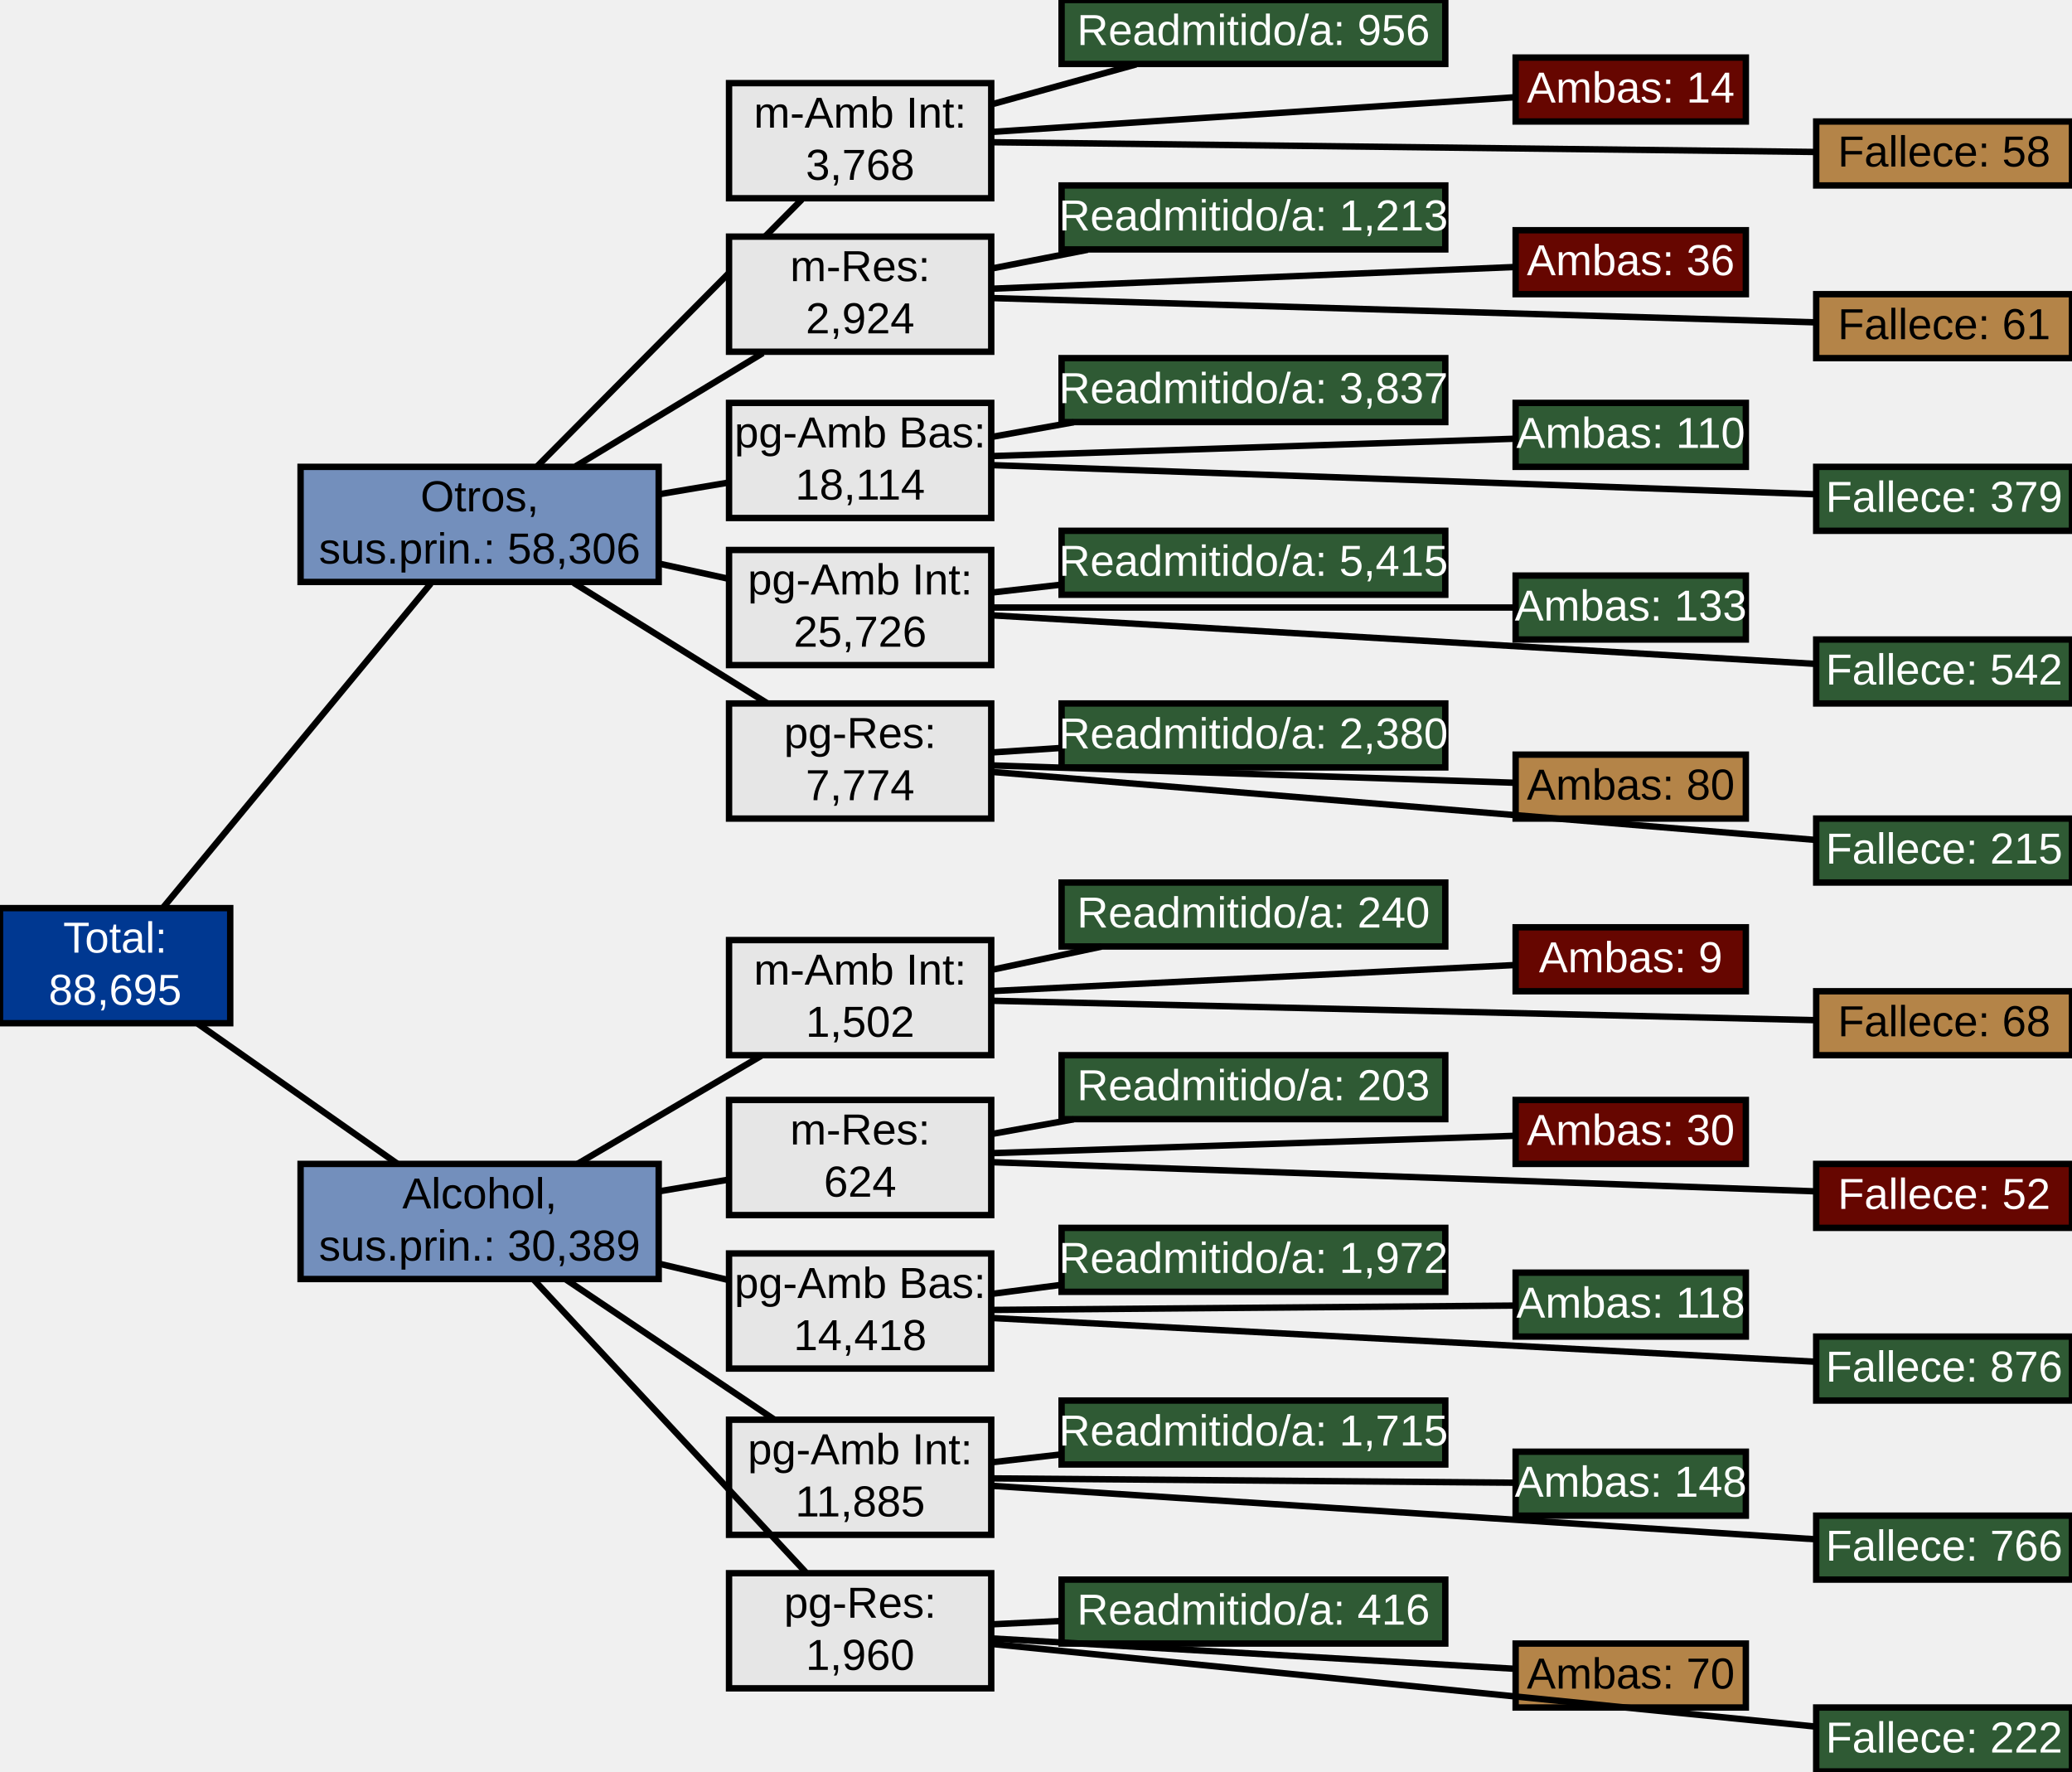
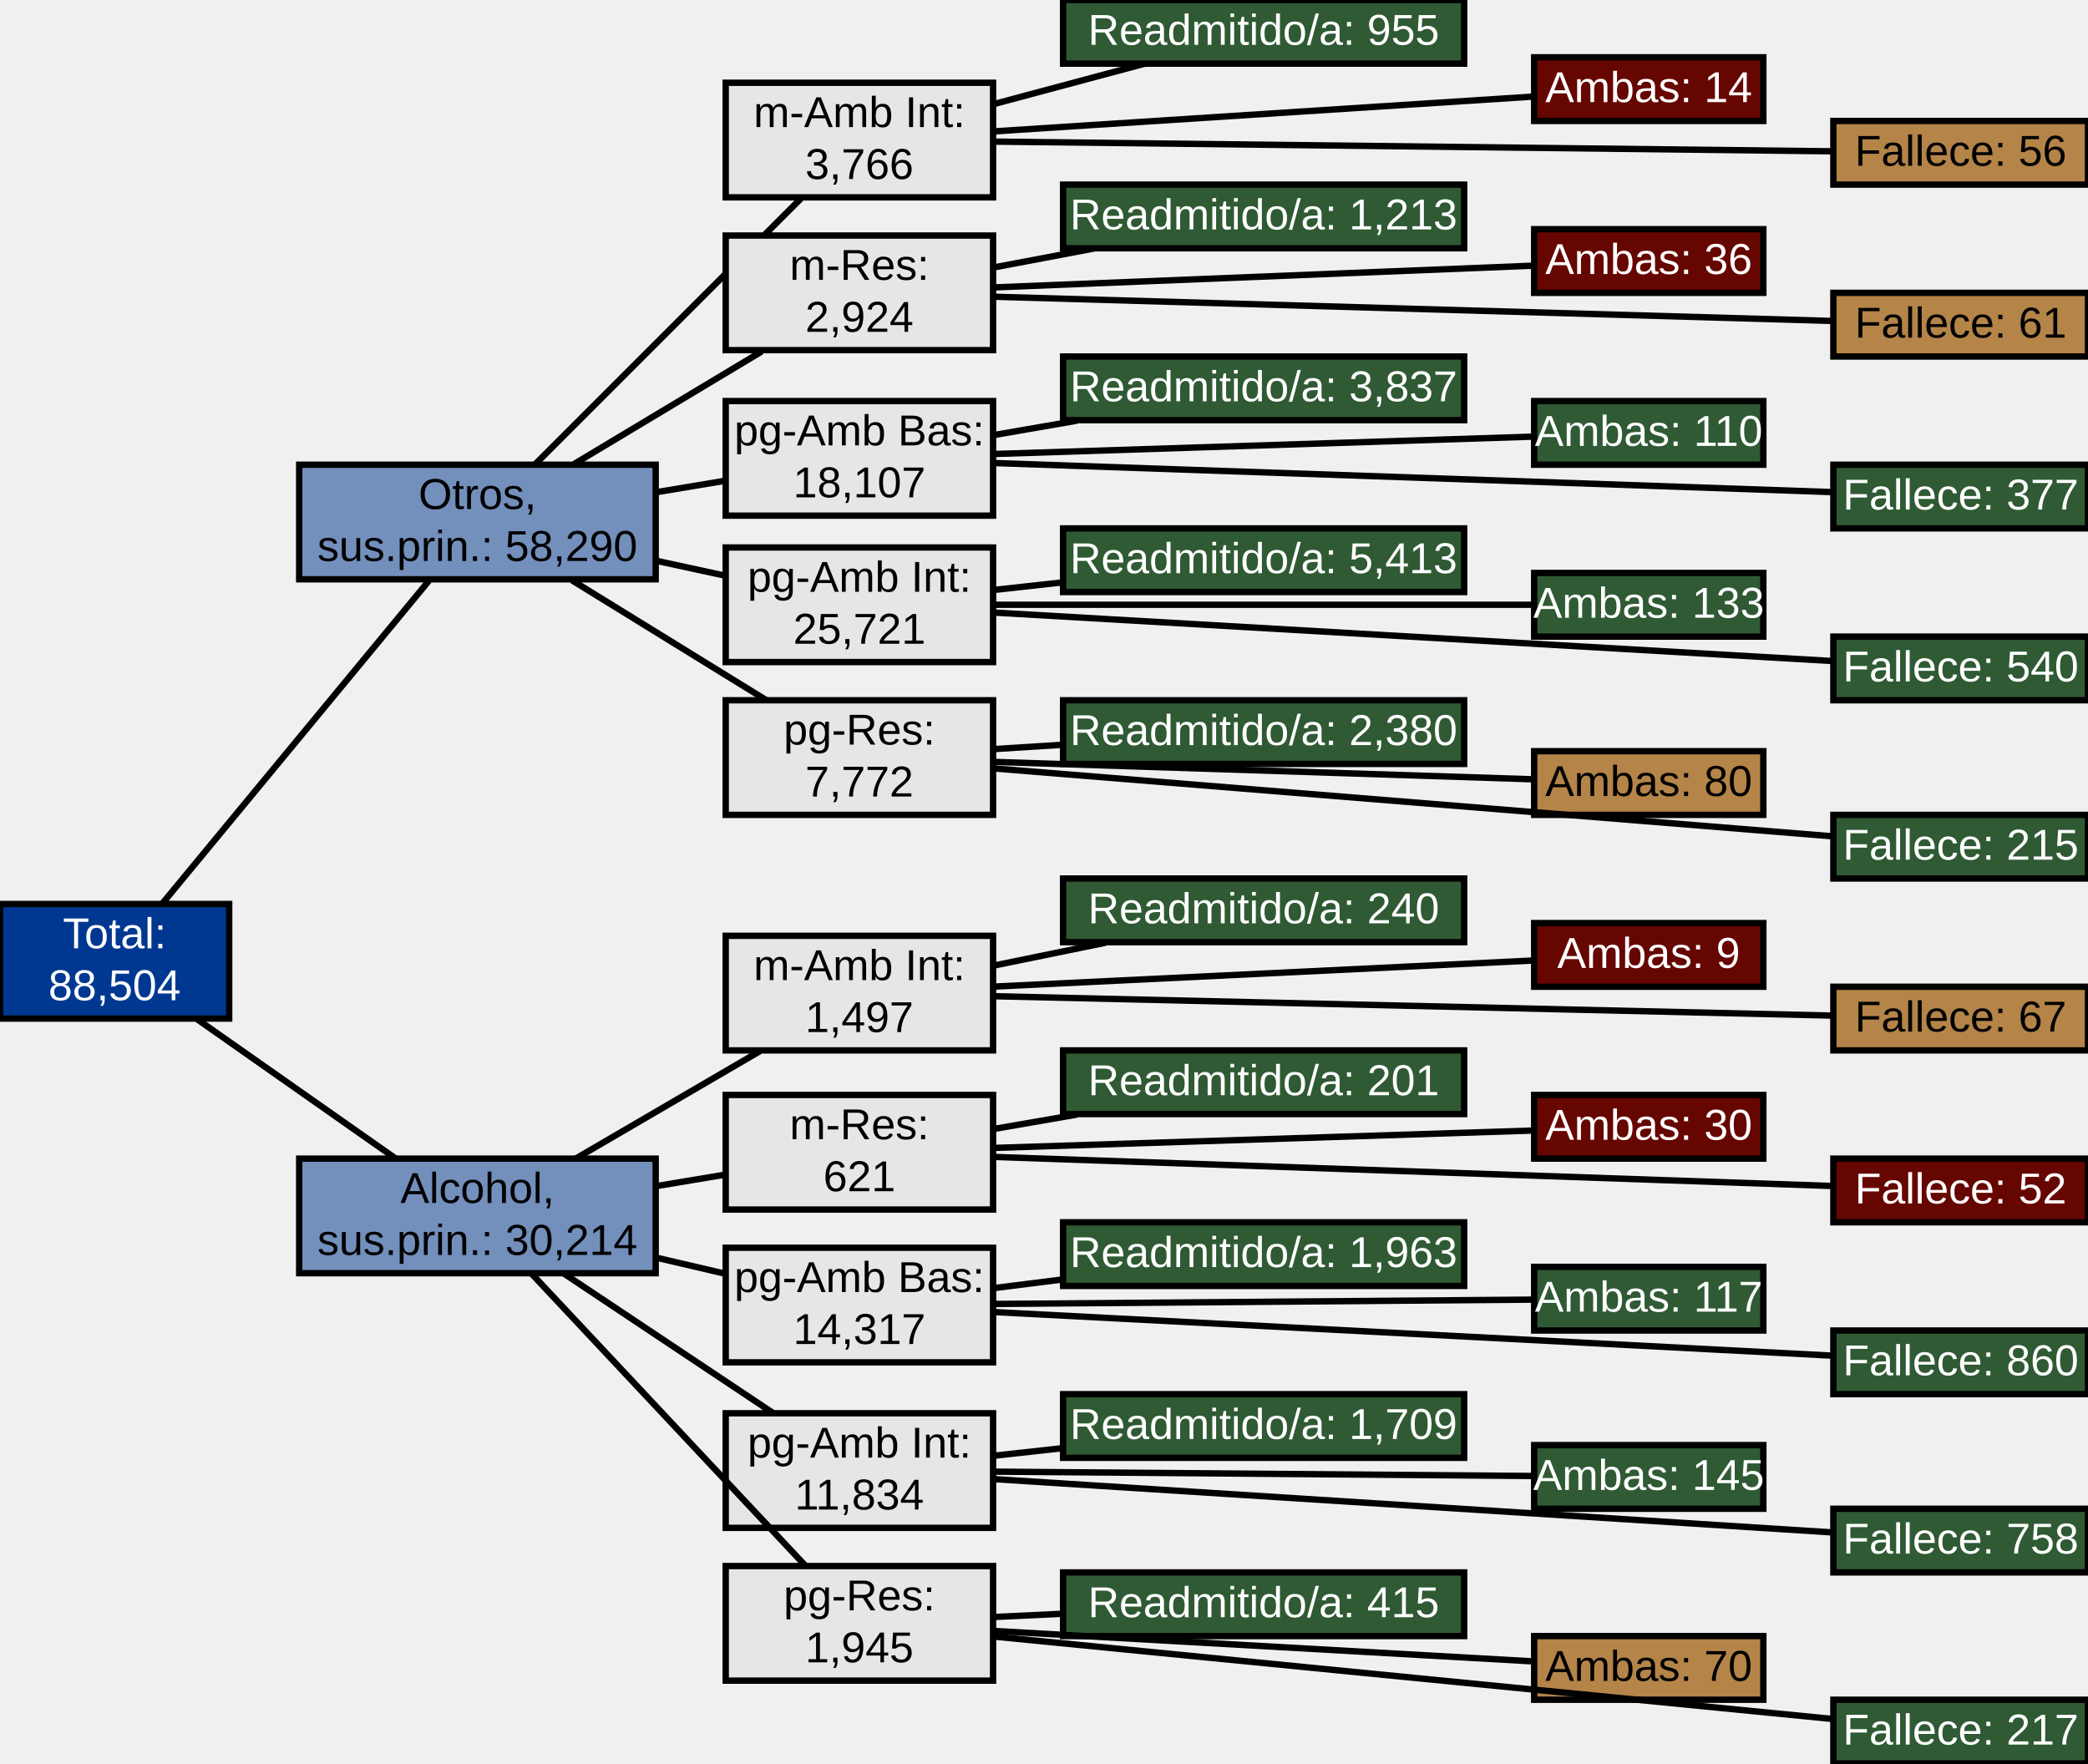
- <svg xmlns="http://www.w3.org/2000/svg" width="324pt" height="277pt" viewBox="0.00 0.00 324.00 277.00">
+ <svg xmlns="http://www.w3.org/2000/svg" width="328pt" height="277pt" viewBox="0.00 0.00 328.00 277.00">
  <g id="graph0" class="graph" transform="scale(1 1) rotate(0) translate(0 277)">
    <g id="node1" class="node">
      <polygon fill="#003891" stroke="#000000" points="36,-135 0,-135 0,-117 36,-117 36,-135" />
      <text text-anchor="middle" x="18" y="-128.04" font-family="Arial" font-size="6.80" fill="#ffffff">Total:</text>
-       <text text-anchor="middle" x="18" y="-119.88" font-family="Arial" font-size="6.80" fill="#ffffff">88,695</text>
+       <text text-anchor="middle" x="18" y="-119.88" font-family="Arial" font-size="6.80" fill="#ffffff">88,504</text>
    </g>
    <g id="node2" class="node">
      <polygon fill="#738fbc" stroke="#000000" points="103,-204 47,-204 47,-186 103,-186 103,-204" />
      <text text-anchor="middle" x="75" y="-197.04" font-family="Arial" font-size="6.80" fill="#000000">Otros,</text>
-       <text text-anchor="middle" x="75" y="-188.88" font-family="Arial" font-size="6.80" fill="#000000">sus.prin.: 58,306</text>
+       <text text-anchor="middle" x="75" y="-188.88" font-family="Arial" font-size="6.80" fill="#000000">sus.prin.: 58,290</text>
    </g>
    <g id="edge1" class="edge">
      <path fill="none" stroke="#000000" d="M25.452,-135.02C36.315,-148.171 56.398,-172.482 67.365,-185.757" />
    </g>
    <g id="node3" class="node">
      <polygon fill="#738fbc" stroke="#000000" points="103,-95 47,-95 47,-77 103,-77 103,-95" />
      <text text-anchor="middle" x="75" y="-88.04" font-family="Arial" font-size="6.80" fill="#000000">Alcohol,</text>
-       <text text-anchor="middle" x="75" y="-79.88" font-family="Arial" font-size="6.80" fill="#000000">sus.prin.: 30,389</text>
+       <text text-anchor="middle" x="75" y="-79.88" font-family="Arial" font-size="6.80" fill="#000000">sus.prin.: 30,214</text>
    </g>
    <g id="edge2" class="edge">
      <path fill="none" stroke="#000000" d="M30.934,-116.923C40.263,-110.377 52.8,-101.579 62.117,-95.041" />
    </g>
    <g id="node4" class="node">
-       <polygon fill="#e6e6e6" stroke="#000000" points="155,-264 114,-264 114,-246 155,-246 155,-264" />
-       <text text-anchor="middle" x="134.5" y="-257.04" font-family="Arial" font-size="6.80" fill="#000000">m-Amb Int:</text>
-       <text text-anchor="middle" x="134.5" y="-248.88" font-family="Arial" font-size="6.80" fill="#000000">3,768</text>
+       <polygon fill="#e6e6e6" stroke="#000000" points="156,-264 114,-264 114,-246 156,-246 156,-264" />
+       <text text-anchor="middle" x="135" y="-257.04" font-family="Arial" font-size="6.80" fill="#000000">m-Amb Int:</text>
+       <text text-anchor="middle" x="135" y="-248.88" font-family="Arial" font-size="6.80" fill="#000000">3,766</text>
    </g>
    <g id="edge3" class="edge">
-       <path fill="none" stroke="#000000" d="M84.037,-204.113C95.22,-215.39 114.156,-234.485 125.378,-245.802" />
+       <path fill="none" stroke="#000000" d="M84.113,-204.113C95.39,-215.39 114.485,-234.485 125.802,-245.802" />
    </g>
    <g id="node5" class="node">
-       <polygon fill="#e6e6e6" stroke="#000000" points="155,-240 114,-240 114,-222 155,-222 155,-240" />
-       <text text-anchor="middle" x="134.5" y="-233.04" font-family="Arial" font-size="6.80" fill="#000000">m-Res:</text>
-       <text text-anchor="middle" x="134.5" y="-224.88" font-family="Arial" font-size="6.80" fill="#000000">2,924</text>
+       <polygon fill="#e6e6e6" stroke="#000000" points="156,-240 114,-240 114,-222 156,-222 156,-240" />
+       <text text-anchor="middle" x="135" y="-233.04" font-family="Arial" font-size="6.80" fill="#000000">m-Res:</text>
+       <text text-anchor="middle" x="135" y="-224.88" font-family="Arial" font-size="6.80" fill="#000000">2,924</text>
    </g>
    <g id="edge4" class="edge">
-       <path fill="none" stroke="#000000" d="M90.014,-204.084C98.965,-209.5 110.297,-216.356 119.284,-221.793" />
+       <path fill="none" stroke="#000000" d="M90.141,-204.084C99.167,-209.5 110.594,-216.356 119.656,-221.793" />
    </g>
    <g id="node6" class="node">
-       <polygon fill="#e6e6e6" stroke="#000000" points="155,-214 114,-214 114,-196 155,-196 155,-214" />
-       <text text-anchor="middle" x="134.5" y="-207.04" font-family="Arial" font-size="6.80" fill="#000000">pg-Amb Bas:</text>
-       <text text-anchor="middle" x="134.5" y="-198.88" font-family="Arial" font-size="6.80" fill="#000000">18,114</text>
+       <polygon fill="#e6e6e6" stroke="#000000" points="156,-214 114,-214 114,-196 156,-196 156,-214" />
+       <text text-anchor="middle" x="135" y="-207.04" font-family="Arial" font-size="6.80" fill="#000000">pg-Amb Bas:</text>
+       <text text-anchor="middle" x="135" y="-198.88" font-family="Arial" font-size="6.80" fill="#000000">18,107</text>
    </g>
    <g id="edge5" class="edge">
-       <path fill="none" stroke="#000000" d="M103.008,-199.707C106.625,-200.315 110.276,-200.929 113.747,-201.512" />
+       <path fill="none" stroke="#000000" d="M103.243,-199.707C106.769,-200.295 110.327,-200.888 113.722,-201.454" />
    </g>
    <g id="node7" class="node">
-       <polygon fill="#e6e6e6" stroke="#000000" points="155,-191 114,-191 114,-173 155,-173 155,-191" />
-       <text text-anchor="middle" x="134.5" y="-184.04" font-family="Arial" font-size="6.80" fill="#000000">pg-Amb Int:</text>
-       <text text-anchor="middle" x="134.5" y="-175.88" font-family="Arial" font-size="6.80" fill="#000000">25,726</text>
+       <polygon fill="#e6e6e6" stroke="#000000" points="156,-191 114,-191 114,-173 156,-173 156,-191" />
+       <text text-anchor="middle" x="135" y="-184.04" font-family="Arial" font-size="6.80" fill="#000000">pg-Amb Int:</text>
+       <text text-anchor="middle" x="135" y="-175.88" font-family="Arial" font-size="6.80" fill="#000000">25,721</text>
    </g>
    <g id="edge6" class="edge">
-       <path fill="none" stroke="#000000" d="M103.008,-188.881C106.625,-188.09 110.276,-187.293 113.747,-186.534" />
+       <path fill="none" stroke="#000000" d="M103.243,-188.881C106.769,-188.117 110.327,-187.346 113.722,-186.61" />
    </g>
    <g id="node8" class="node">
-       <polygon fill="#e6e6e6" stroke="#000000" points="155,-167 114,-167 114,-149 155,-149 155,-167" />
-       <text text-anchor="middle" x="134.5" y="-160.04" font-family="Arial" font-size="6.80" fill="#000000">pg-Res:</text>
-       <text text-anchor="middle" x="134.5" y="-151.88" font-family="Arial" font-size="6.80" fill="#000000">7,774</text>
+       <polygon fill="#e6e6e6" stroke="#000000" points="156,-167 114,-167 114,-149 156,-149 156,-167" />
+       <text text-anchor="middle" x="135" y="-160.04" font-family="Arial" font-size="6.80" fill="#000000">pg-Res:</text>
+       <text text-anchor="middle" x="135" y="-151.88" font-family="Arial" font-size="6.80" fill="#000000">7,772</text>
    </g>
    <g id="edge7" class="edge">
-       <path fill="none" stroke="#000000" d="M89.708,-185.854C98.931,-180.119 110.771,-172.756 119.961,-167.041" />
+       <path fill="none" stroke="#000000" d="M89.832,-185.854C99.132,-180.119 111.071,-172.756 120.339,-167.041" />
    </g>
    <g id="node9" class="node">
-       <polygon fill="#e6e6e6" stroke="#000000" points="155,-130 114,-130 114,-112 155,-112 155,-130" />
-       <text text-anchor="middle" x="134.5" y="-123.04" font-family="Arial" font-size="6.80" fill="#000000">m-Amb Int:</text>
-       <text text-anchor="middle" x="134.5" y="-114.88" font-family="Arial" font-size="6.80" fill="#000000">1,502</text>
+       <polygon fill="#e6e6e6" stroke="#000000" points="156,-130 114,-130 114,-112 156,-112 156,-130" />
+       <text text-anchor="middle" x="135" y="-123.04" font-family="Arial" font-size="6.80" fill="#000000">m-Amb Int:</text>
+       <text text-anchor="middle" x="135" y="-114.88" font-family="Arial" font-size="6.80" fill="#000000">1,497</text>
    </g>
    <g id="edge8" class="edge">
-       <path fill="none" stroke="#000000" d="M90.323,-95.013C99.137,-100.198 110.182,-106.695 119.022,-111.895" />
+       <path fill="none" stroke="#000000" d="M90.451,-95.013C99.34,-100.198 110.477,-106.695 119.392,-111.895" />
    </g>
    <g id="node10" class="node">
-       <polygon fill="#e6e6e6" stroke="#000000" points="155,-105 114,-105 114,-87 155,-87 155,-105" />
-       <text text-anchor="middle" x="134.5" y="-98.04" font-family="Arial" font-size="6.80" fill="#000000">m-Res:</text>
-       <text text-anchor="middle" x="134.5" y="-89.88" font-family="Arial" font-size="6.80" fill="#000000">624</text>
+       <polygon fill="#e6e6e6" stroke="#000000" points="156,-105 114,-105 114,-87 156,-87 156,-105" />
+       <text text-anchor="middle" x="135" y="-98.04" font-family="Arial" font-size="6.80" fill="#000000">m-Res:</text>
+       <text text-anchor="middle" x="135" y="-89.88" font-family="Arial" font-size="6.80" fill="#000000">621</text>
    </g>
    <g id="edge9" class="edge">
-       <path fill="none" stroke="#000000" d="M103.008,-90.707C106.625,-91.315 110.276,-91.929 113.747,-92.512" />
+       <path fill="none" stroke="#000000" d="M103.243,-90.707C106.769,-91.295 110.327,-91.888 113.722,-92.454" />
    </g>
    <g id="node11" class="node">
-       <polygon fill="#e6e6e6" stroke="#000000" points="155,-81 114,-81 114,-63 155,-63 155,-81" />
-       <text text-anchor="middle" x="134.5" y="-74.04" font-family="Arial" font-size="6.80" fill="#000000">pg-Amb Bas:</text>
-       <text text-anchor="middle" x="134.5" y="-65.88" font-family="Arial" font-size="6.80" fill="#000000">14,418</text>
+       <polygon fill="#e6e6e6" stroke="#000000" points="156,-81 114,-81 114,-63 156,-63 156,-81" />
+       <text text-anchor="middle" x="135" y="-74.04" font-family="Arial" font-size="6.80" fill="#000000">pg-Amb Bas:</text>
+       <text text-anchor="middle" x="135" y="-65.88" font-family="Arial" font-size="6.80" fill="#000000">14,317</text>
    </g>
    <g id="edge10" class="edge">
-       <path fill="none" stroke="#000000" d="M103.008,-79.41C106.625,-78.559 110.276,-77.7 113.747,-76.883" />
+       <path fill="none" stroke="#000000" d="M103.243,-79.41C106.769,-78.587 110.327,-77.757 113.722,-76.965" />
    </g>
    <g id="node12" class="node">
-       <polygon fill="#e6e6e6" stroke="#000000" points="155,-55 114,-55 114,-37 155,-37 155,-55" />
-       <text text-anchor="middle" x="134.5" y="-48.04" font-family="Arial" font-size="6.80" fill="#000000">pg-Amb Int:</text>
-       <text text-anchor="middle" x="134.5" y="-39.88" font-family="Arial" font-size="6.80" fill="#000000">11,885</text>
+       <polygon fill="#e6e6e6" stroke="#000000" points="156,-55 114,-55 114,-37 156,-37 156,-55" />
+       <text text-anchor="middle" x="135" y="-48.04" font-family="Arial" font-size="6.80" fill="#000000">pg-Amb Int:</text>
+       <text text-anchor="middle" x="135" y="-39.88" font-family="Arial" font-size="6.80" fill="#000000">11,834</text>
    </g>
    <g id="edge11" class="edge">
-       <path fill="none" stroke="#000000" d="M88.501,-76.923C98.239,-70.377 111.327,-61.579 121.052,-55.041" />
+       <path fill="none" stroke="#000000" d="M88.615,-76.923C98.434,-70.377 111.632,-61.579 121.439,-55.041" />
    </g>
    <g id="node13" class="node">
-       <polygon fill="#e6e6e6" stroke="#000000" points="155,-31 114,-31 114,-13 155,-13 155,-31" />
-       <text text-anchor="middle" x="134.5" y="-24.04" font-family="Arial" font-size="6.80" fill="#000000">pg-Res:</text>
-       <text text-anchor="middle" x="134.5" y="-15.88" font-family="Arial" font-size="6.80" fill="#000000">1,960</text>
+       <polygon fill="#e6e6e6" stroke="#000000" points="156,-31 114,-31 114,-13 156,-13 156,-31" />
+       <text text-anchor="middle" x="135" y="-24.04" font-family="Arial" font-size="6.80" fill="#000000">pg-Res:</text>
+       <text text-anchor="middle" x="135" y="-15.88" font-family="Arial" font-size="6.80" fill="#000000">1,945</text>
    </g>
    <g id="edge12" class="edge">
-       <path fill="none" stroke="#000000" d="M83.525,-76.83C94.836,-64.664 114.688,-43.31 125.991,-31.153" />
+       <path fill="none" stroke="#000000" d="M83.597,-76.83C95.002,-64.664 115.022,-43.31 126.419,-31.153" />
    </g>
    <g id="node14" class="node">
-       <polygon fill="#2f5a34" stroke="#000000" points="226,-277 166,-277 166,-267 226,-267 226,-277" />
-       <text text-anchor="middle" x="196" y="-269.96" font-family="Arial" font-size="6.80" fill="#ffffff">Readmitido/a: 956</text>
+       <polygon fill="#2f5a34" stroke="#000000" points="230,-277 167,-277 167,-267 230,-267 230,-277" />
+       <text text-anchor="middle" x="198.5" y="-269.96" font-family="Arial" font-size="6.80" fill="#ffffff">Readmitido/a: 955</text>
    </g>
    <g id="edge13" class="edge">
-       <path fill="none" stroke="#000000" d="M155.321,-260.755C162.569,-262.759 170.642,-264.99 177.673,-266.934" />
+       <path fill="none" stroke="#000000" d="M156.145,-260.661C163.793,-262.708 172.37,-265.005 179.794,-266.992" />
    </g>
    <g id="node24" class="node">
-       <polygon fill="#660600" stroke="#000000" points="273,-268 237,-268 237,-258 273,-258 273,-268" />
-       <text text-anchor="middle" x="255" y="-260.96" font-family="Arial" font-size="6.80" fill="#ffffff">Ambas: 14</text>
+       <polygon fill="#660600" stroke="#000000" points="277,-268 241,-268 241,-258 277,-258 277,-268" />
+       <text text-anchor="middle" x="259" y="-260.96" font-family="Arial" font-size="6.80" fill="#ffffff">Ambas: 14</text>
    </g>
    <g id="edge14" class="edge">
-       <path fill="none" stroke="#000000" d="M155.215,-256.375C178.228,-257.903 215.019,-260.346 236.914,-261.799" />
+       <path fill="none" stroke="#000000" d="M156.035,-256.357C179.804,-257.891 218.114,-260.362 240.695,-261.819" />
    </g>
    <g id="node34" class="node">
-       <polygon fill="#b48448" stroke="#000000" points="324,-258 284,-258 284,-248 324,-248 324,-258" />
-       <text text-anchor="middle" x="304" y="-250.96" font-family="Arial" font-size="6.80" fill="#000000">Fallece: 58</text>
+       <polygon fill="#b48448" stroke="#000000" points="328,-258 288,-258 288,-248 328,-248 328,-258" />
+       <text text-anchor="middle" x="308" y="-250.96" font-family="Arial" font-size="6.80" fill="#000000">Fallece: 56</text>
    </g>
    <g id="edge15" class="edge">
-       <path fill="none" stroke="#000000" d="M155.284,-254.755C188.081,-254.368 251.433,-253.62 283.838,-253.238" />
+       <path fill="none" stroke="#000000" d="M156.213,-254.755C189.868,-254.366 255.045,-253.612 287.954,-253.232" />
    </g>
    <g id="node16" class="node">
-       <polygon fill="#2f5a34" stroke="#000000" points="226,-248 166,-248 166,-238 226,-238 226,-248" />
-       <text text-anchor="middle" x="196" y="-240.96" font-family="Arial" font-size="6.80" fill="#ffffff">Readmitido/a: 1,213</text>
+       <polygon fill="#2f5a34" stroke="#000000" points="230,-248 167,-248 167,-238 230,-238 230,-248" />
+       <text text-anchor="middle" x="198.5" y="-240.96" font-family="Arial" font-size="6.80" fill="#ffffff">Readmitido/a: 1,213</text>
    </g>
    <g id="edge19" class="edge">
-       <path fill="none" stroke="#000000" d="M155.321,-235.063C160.06,-235.987 165.152,-236.981 170.074,-237.941" />
+       <path fill="none" stroke="#000000" d="M156.145,-234.996C161.196,-235.95 166.651,-236.981 171.912,-237.976" />
    </g>
    <g id="node26" class="node">
-       <polygon fill="#660600" stroke="#000000" points="273,-241 237,-241 237,-231 273,-231 273,-241" />
-       <text text-anchor="middle" x="255" y="-233.96" font-family="Arial" font-size="6.80" fill="#ffffff">Ambas: 36</text>
+       <polygon fill="#660600" stroke="#000000" points="277,-241 241,-241 241,-231 277,-231 277,-241" />
+       <text text-anchor="middle" x="259" y="-233.96" font-family="Arial" font-size="6.80" fill="#ffffff">Ambas: 36</text>
    </g>
    <g id="edge20" class="edge">
-       <path fill="none" stroke="#000000" d="M155.215,-231.859C178.228,-232.814 215.019,-234.341 236.914,-235.25" />
+       <path fill="none" stroke="#000000" d="M156.035,-231.848C179.804,-232.807 218.114,-234.351 240.695,-235.262" />
    </g>
    <g id="node36" class="node">
-       <polygon fill="#b48448" stroke="#000000" points="324,-231 284,-231 284,-221 324,-221 324,-231" />
-       <text text-anchor="middle" x="304" y="-223.96" font-family="Arial" font-size="6.80" fill="#000000">Fallece: 61</text>
+       <polygon fill="#b48448" stroke="#000000" points="328,-231 288,-231 288,-221 328,-221 328,-231" />
+       <text text-anchor="middle" x="308" y="-223.96" font-family="Arial" font-size="6.80" fill="#000000">Fallece: 61</text>
    </g>
    <g id="edge21" class="edge">
-       <path fill="none" stroke="#000000" d="M155.284,-230.387C188.081,-229.419 251.433,-227.551 283.838,-226.595" />
+       <path fill="none" stroke="#000000" d="M156.213,-230.387C189.868,-229.414 255.045,-227.53 287.954,-226.579" />
    </g>
    <g id="node18" class="node">
-       <polygon fill="#2f5a34" stroke="#000000" points="226,-221 166,-221 166,-211 226,-211 226,-221" />
-       <text text-anchor="middle" x="196" y="-213.96" font-family="Arial" font-size="6.80" fill="#ffffff">Readmitido/a: 3,837</text>
+       <polygon fill="#2f5a34" stroke="#000000" points="230,-221 167,-221 167,-211 230,-211 230,-221" />
+       <text text-anchor="middle" x="198.5" y="-213.96" font-family="Arial" font-size="6.80" fill="#ffffff">Readmitido/a: 3,837</text>
    </g>
    <g id="edge25" class="edge">
-       <path fill="none" stroke="#000000" d="M155.321,-208.724C159.363,-209.447 163.662,-210.216 167.893,-210.973" />
+       <path fill="none" stroke="#000000" d="M156.145,-208.663C160.33,-209.388 164.792,-210.161 169.192,-210.923" />
    </g>
    <g id="node28" class="node">
-       <polygon fill="#2f5a34" stroke="#000000" points="273,-214 237,-214 237,-204 273,-204 273,-214" />
-       <text text-anchor="middle" x="255" y="-206.96" font-family="Arial" font-size="6.80" fill="#ffffff">Ambas: 110</text>
+       <polygon fill="#2f5a34" stroke="#000000" points="277,-214 241,-214 241,-204 277,-204 277,-214" />
+       <text text-anchor="middle" x="259" y="-206.96" font-family="Arial" font-size="6.80" fill="#ffffff">Ambas: 110</text>
    </g>
    <g id="edge26" class="edge">
-       <path fill="none" stroke="#000000" d="M155.215,-205.688C178.228,-206.452 215.019,-207.673 236.914,-208.4" />
+       <path fill="none" stroke="#000000" d="M156.035,-205.679C179.804,-206.445 218.114,-207.681 240.695,-208.41" />
    </g>
    <g id="node38" class="node">
-       <polygon fill="#2f5a34" stroke="#000000" points="324,-204 284,-204 284,-194 324,-194 324,-204" />
-       <text text-anchor="middle" x="304" y="-196.96" font-family="Arial" font-size="6.80" fill="#ffffff">Fallece: 379</text>
+       <polygon fill="#2f5a34" stroke="#000000" points="328,-204 288,-204 288,-194 328,-194 328,-204" />
+       <text text-anchor="middle" x="308" y="-196.96" font-family="Arial" font-size="6.80" fill="#ffffff">Fallece: 377</text>
    </g>
    <g id="edge27" class="edge">
-       <path fill="none" stroke="#000000" d="M155.284,-204.264C188.081,-203.103 251.433,-200.861 283.838,-199.714" />
+       <path fill="none" stroke="#000000" d="M156.213,-204.264C189.868,-203.097 255.045,-200.837 287.954,-199.695" />
    </g>
    <g id="node20" class="node">
-       <polygon fill="#2f5a34" stroke="#000000" points="226,-194 166,-194 166,-184 226,-184 226,-194" />
-       <text text-anchor="middle" x="196" y="-186.96" font-family="Arial" font-size="6.80" fill="#ffffff">Readmitido/a: 5,415</text>
+       <polygon fill="#2f5a34" stroke="#000000" points="230,-194 167,-194 167,-184 230,-184 230,-194" />
+       <text text-anchor="middle" x="198.5" y="-186.96" font-family="Arial" font-size="6.80" fill="#ffffff">Readmitido/a: 5,413</text>
    </g>
    <g id="edge31" class="edge">
-       <path fill="none" stroke="#000000" d="M155.321,-184.37C158.666,-184.751 162.187,-185.151 165.7,-185.551" />
+       <path fill="none" stroke="#000000" d="M156.145,-184.331C159.608,-184.713 163.262,-185.115 166.913,-185.518" />
    </g>
    <g id="node30" class="node">
-       <polygon fill="#2f5a34" stroke="#000000" points="273,-187 237,-187 237,-177 273,-177 273,-187" />
-       <text text-anchor="middle" x="255" y="-179.96" font-family="Arial" font-size="6.80" fill="#ffffff">Ambas: 133</text>
+       <polygon fill="#2f5a34" stroke="#000000" points="277,-187 241,-187 241,-177 277,-177 277,-187" />
+       <text text-anchor="middle" x="259" y="-179.96" font-family="Arial" font-size="6.80" fill="#ffffff">Ambas: 133</text>
    </g>
    <g id="edge32" class="edge">
-       <path fill="none" stroke="#000000" d="M155.215,-182C178.228,-182 215.019,-182 236.914,-182" />
+       <path fill="none" stroke="#000000" d="M156.035,-182C179.804,-182 218.114,-182 240.695,-182" />
    </g>
    <g id="node40" class="node">
-       <polygon fill="#2f5a34" stroke="#000000" points="324,-177 284,-177 284,-167 324,-167 324,-177" />
-       <text text-anchor="middle" x="304" y="-169.96" font-family="Arial" font-size="6.80" fill="#ffffff">Fallece: 542</text>
+       <polygon fill="#2f5a34" stroke="#000000" points="328,-177 288,-177 288,-167 328,-167 328,-177" />
+       <text text-anchor="middle" x="308" y="-169.96" font-family="Arial" font-size="6.80" fill="#ffffff">Fallece: 540</text>
    </g>
    <g id="edge33" class="edge">
-       <path fill="none" stroke="#000000" d="M155.284,-180.774C188.081,-178.839 251.433,-175.101 283.838,-173.19" />
+       <path fill="none" stroke="#000000" d="M156.213,-180.774C189.868,-178.828 255.045,-175.061 287.954,-173.159" />
    </g>
    <g id="node22" class="node">
-       <polygon fill="#2f5a34" stroke="#000000" points="226,-167 166,-167 166,-157 226,-157 226,-167" />
-       <text text-anchor="middle" x="196" y="-159.96" font-family="Arial" font-size="6.80" fill="#ffffff">Readmitido/a: 2,380</text>
+       <polygon fill="#2f5a34" stroke="#000000" points="230,-167 167,-167 167,-157 230,-157 230,-167" />
+       <text text-anchor="middle" x="198.5" y="-159.96" font-family="Arial" font-size="6.80" fill="#ffffff">Readmitido/a: 2,380</text>
    </g>
    <g id="edge37" class="edge">
-       <path fill="none" stroke="#000000" d="M155.321,-159.354C158.666,-159.572 162.187,-159.801 165.7,-160.029" />
+       <path fill="none" stroke="#000000" d="M156.145,-159.332C159.608,-159.55 163.262,-159.78 166.913,-160.01" />
    </g>
    <g id="node32" class="node">
-       <polygon fill="#b48448" stroke="#000000" points="273,-159 237,-159 237,-149 273,-149 273,-159" />
-       <text text-anchor="middle" x="255" y="-151.96" font-family="Arial" font-size="6.80" fill="#000000">Ambas: 80</text>
+       <polygon fill="#b48448" stroke="#000000" points="277,-159 241,-159 241,-149 277,-149 277,-159" />
+       <text text-anchor="middle" x="259" y="-151.96" font-family="Arial" font-size="6.80" fill="#000000">Ambas: 80</text>
    </g>
    <g id="edge38" class="edge">
-       <path fill="none" stroke="#000000" d="M155.215,-157.312C178.228,-156.548 215.019,-155.327 236.914,-154.6" />
+       <path fill="none" stroke="#000000" d="M156.035,-157.321C179.804,-156.555 218.114,-155.319 240.695,-154.59" />
    </g>
    <g id="node42" class="node">
-       <polygon fill="#2f5a34" stroke="#000000" points="324,-149 284,-149 284,-139 324,-139 324,-149" />
-       <text text-anchor="middle" x="304" y="-141.96" font-family="Arial" font-size="6.80" fill="#ffffff">Fallece: 215</text>
+       <polygon fill="#2f5a34" stroke="#000000" points="328,-149 288,-149 288,-139 328,-139 328,-149" />
+       <text text-anchor="middle" x="308" y="-141.96" font-family="Arial" font-size="6.80" fill="#ffffff">Fallece: 215</text>
    </g>
    <g id="edge39" class="edge">
-       <path fill="none" stroke="#000000" d="M155.284,-156.283C188.081,-153.574 251.433,-148.342 283.838,-145.665" />
+       <path fill="none" stroke="#000000" d="M156.213,-156.283C189.868,-153.56 255.045,-148.285 287.954,-145.622" />
    </g>
    <g id="node15" class="node">
-       <polygon fill="#2f5a34" stroke="#000000" points="226,-139 166,-139 166,-129 226,-129 226,-139" />
-       <text text-anchor="middle" x="196" y="-131.96" font-family="Arial" font-size="6.80" fill="#ffffff">Readmitido/a: 240</text>
+       <polygon fill="#2f5a34" stroke="#000000" points="230,-139 167,-139 167,-129 230,-129 230,-139" />
+       <text text-anchor="middle" x="198.5" y="-131.96" font-family="Arial" font-size="6.80" fill="#ffffff">Readmitido/a: 240</text>
    </g>
    <g id="edge16" class="edge">
-       <path fill="none" stroke="#000000" d="M155.321,-125.401C160.757,-126.55 166.657,-127.797 172.233,-128.976" />
+       <path fill="none" stroke="#000000" d="M156.145,-125.329C161.773,-126.481 167.903,-127.736 173.708,-128.924" />
    </g>
    <g id="node25" class="node">
-       <polygon fill="#660600" stroke="#000000" points="273,-132 237,-132 237,-122 273,-122 273,-132" />
-       <text text-anchor="middle" x="255" y="-124.96" font-family="Arial" font-size="6.80" fill="#ffffff">Ambas: 9</text>
+       <polygon fill="#660600" stroke="#000000" points="277,-132 241,-132 241,-122 277,-122 277,-132" />
+       <text text-anchor="middle" x="259" y="-124.96" font-family="Arial" font-size="6.80" fill="#ffffff">Ambas: 9</text>
    </g>
    <g id="edge17" class="edge">
-       <path fill="none" stroke="#000000" d="M155.215,-122.031C178.228,-123.177 215.019,-125.009 236.914,-126.1" />
+       <path fill="none" stroke="#000000" d="M156.035,-122.018C179.804,-123.168 218.114,-125.022 240.695,-126.114" />
    </g>
    <g id="node35" class="node">
-       <polygon fill="#b48448" stroke="#000000" points="324,-122 284,-122 284,-112 324,-112 324,-122" />
-       <text text-anchor="middle" x="304" y="-114.96" font-family="Arial" font-size="6.80" fill="#000000">Fallece: 68</text>
+       <polygon fill="#b48448" stroke="#000000" points="328,-122 288,-122 288,-112 328,-112 328,-122" />
+       <text text-anchor="middle" x="308" y="-114.96" font-family="Arial" font-size="6.80" fill="#000000">Fallece: 67</text>
    </g>
    <g id="edge18" class="edge">
-       <path fill="none" stroke="#000000" d="M155.284,-120.51C188.081,-119.736 251.433,-118.24 283.838,-117.476" />
+       <path fill="none" stroke="#000000" d="M156.213,-120.51C189.868,-119.731 255.045,-118.224 287.954,-117.463" />
    </g>
    <g id="node17" class="node">
-       <polygon fill="#2f5a34" stroke="#000000" points="226,-112 166,-112 166,-102 226,-102 226,-112" />
-       <text text-anchor="middle" x="196" y="-104.96" font-family="Arial" font-size="6.80" fill="#ffffff">Readmitido/a: 203</text>
+       <polygon fill="#2f5a34" stroke="#000000" points="230,-112 167,-112 167,-102 230,-102 230,-112" />
+       <text text-anchor="middle" x="198.5" y="-104.96" font-family="Arial" font-size="6.80" fill="#ffffff">Readmitido/a: 201</text>
    </g>
    <g id="edge22" class="edge">
-       <path fill="none" stroke="#000000" d="M155.321,-99.724C159.363,-100.447 163.662,-101.216 167.893,-101.973" />
+       <path fill="none" stroke="#000000" d="M156.145,-99.663C160.33,-100.388 164.792,-101.161 169.192,-101.923" />
    </g>
    <g id="node27" class="node">
-       <polygon fill="#660600" stroke="#000000" points="273,-105 237,-105 237,-95 273,-95 273,-105" />
-       <text text-anchor="middle" x="255" y="-97.96" font-family="Arial" font-size="6.80" fill="#ffffff">Ambas: 30</text>
+       <polygon fill="#660600" stroke="#000000" points="277,-105 241,-105 241,-95 277,-95 277,-105" />
+       <text text-anchor="middle" x="259" y="-97.96" font-family="Arial" font-size="6.80" fill="#ffffff">Ambas: 30</text>
    </g>
    <g id="edge23" class="edge">
-       <path fill="none" stroke="#000000" d="M155.215,-96.688C178.228,-97.452 215.019,-98.673 236.914,-99.4" />
+       <path fill="none" stroke="#000000" d="M156.035,-96.678C179.804,-97.445 218.114,-98.681 240.695,-99.409" />
    </g>
    <g id="node37" class="node">
-       <polygon fill="#660600" stroke="#000000" points="324,-95 284,-95 284,-85 324,-85 324,-95" />
-       <text text-anchor="middle" x="304" y="-87.96" font-family="Arial" font-size="6.80" fill="#ffffff">Fallece: 52</text>
+       <polygon fill="#660600" stroke="#000000" points="328,-95 288,-95 288,-85 328,-85 328,-95" />
+       <text text-anchor="middle" x="308" y="-87.96" font-family="Arial" font-size="6.80" fill="#ffffff">Fallece: 52</text>
    </g>
    <g id="edge24" class="edge">
-       <path fill="none" stroke="#000000" d="M155.284,-95.264C188.081,-94.103 251.433,-91.861 283.838,-90.714" />
+       <path fill="none" stroke="#000000" d="M156.213,-95.264C189.868,-94.097 255.045,-91.837 287.954,-90.695" />
    </g>
    <g id="node19" class="node">
-       <polygon fill="#2f5a34" stroke="#000000" points="226,-85 166,-85 166,-75 226,-75 226,-85" />
-       <text text-anchor="middle" x="196" y="-77.96" font-family="Arial" font-size="6.80" fill="#ffffff">Readmitido/a: 1,972</text>
+       <polygon fill="#2f5a34" stroke="#000000" points="230,-85 167,-85 167,-75 230,-75 230,-85" />
+       <text text-anchor="middle" x="198.5" y="-77.96" font-family="Arial" font-size="6.80" fill="#ffffff">Readmitido/a: 1,963</text>
    </g>
    <g id="edge28" class="edge">
-       <path fill="none" stroke="#000000" d="M155.321,-74.708C158.666,-75.144 162.187,-75.602 165.7,-76.059" />
+       <path fill="none" stroke="#000000" d="M156.145,-74.664C159.608,-75.1 163.262,-75.561 166.913,-76.02" />
    </g>
    <g id="node29" class="node">
-       <polygon fill="#2f5a34" stroke="#000000" points="273,-78 237,-78 237,-68 273,-68 273,-78" />
-       <text text-anchor="middle" x="255" y="-70.96" font-family="Arial" font-size="6.80" fill="#ffffff">Ambas: 118</text>
+       <polygon fill="#2f5a34" stroke="#000000" points="277,-78 241,-78 241,-68 277,-68 277,-78" />
+       <text text-anchor="middle" x="259" y="-70.96" font-family="Arial" font-size="6.80" fill="#ffffff">Ambas: 117</text>
    </g>
    <g id="edge29" class="edge">
-       <path fill="none" stroke="#000000" d="M155.215,-72.172C178.228,-72.363 215.019,-72.668 236.914,-72.85" />
+       <path fill="none" stroke="#000000" d="M156.035,-72.17C179.804,-72.361 218.114,-72.67 240.695,-72.852" />
    </g>
    <g id="node39" class="node">
-       <polygon fill="#2f5a34" stroke="#000000" points="324,-68 284,-68 284,-58 324,-58 324,-68" />
-       <text text-anchor="middle" x="304" y="-60.96" font-family="Arial" font-size="6.80" fill="#ffffff">Fallece: 876</text>
+       <polygon fill="#2f5a34" stroke="#000000" points="328,-68 288,-68 288,-58 328,-58 328,-68" />
+       <text text-anchor="middle" x="308" y="-60.96" font-family="Arial" font-size="6.80" fill="#ffffff">Fallece: 860</text>
    </g>
    <g id="edge30" class="edge">
-       <path fill="none" stroke="#000000" d="M155.284,-70.896C188.081,-69.155 251.433,-65.791 283.838,-64.07" />
+       <path fill="none" stroke="#000000" d="M156.213,-70.896C189.868,-69.146 255.045,-65.755 287.954,-64.043" />
    </g>
    <g id="node21" class="node">
-       <polygon fill="#2f5a34" stroke="#000000" points="226,-58 166,-58 166,-48 226,-48 226,-58" />
-       <text text-anchor="middle" x="196" y="-50.96" font-family="Arial" font-size="6.80" fill="#ffffff">Readmitido/a: 1,715</text>
+       <polygon fill="#2f5a34" stroke="#000000" points="230,-58 167,-58 167,-48 230,-48 230,-58" />
+       <text text-anchor="middle" x="198.5" y="-50.96" font-family="Arial" font-size="6.80" fill="#ffffff">Readmitido/a: 1,709</text>
    </g>
    <g id="edge34" class="edge">
-       <path fill="none" stroke="#000000" d="M155.321,-48.37C158.666,-48.751 162.187,-49.151 165.7,-49.551" />
+       <path fill="none" stroke="#000000" d="M156.145,-48.331C159.608,-48.713 163.262,-49.115 166.913,-49.518" />
    </g>
    <g id="node31" class="node">
-       <polygon fill="#2f5a34" stroke="#000000" points="273,-50 237,-50 237,-40 273,-40 273,-50" />
-       <text text-anchor="middle" x="255" y="-42.96" font-family="Arial" font-size="6.80" fill="#ffffff">Ambas: 148</text>
+       <polygon fill="#2f5a34" stroke="#000000" points="277,-50 241,-50 241,-40 277,-40 277,-50" />
+       <text text-anchor="middle" x="259" y="-42.96" font-family="Arial" font-size="6.80" fill="#ffffff">Ambas: 145</text>
    </g>
    <g id="edge35" class="edge">
-       <path fill="none" stroke="#000000" d="M155.215,-45.828C178.228,-45.637 215.019,-45.332 236.914,-45.15" />
+       <path fill="none" stroke="#000000" d="M156.035,-45.83C179.804,-45.639 218.114,-45.33 240.695,-45.148" />
    </g>
    <g id="node41" class="node">
-       <polygon fill="#2f5a34" stroke="#000000" points="324,-40 284,-40 284,-30 324,-30 324,-40" />
-       <text text-anchor="middle" x="304" y="-32.96" font-family="Arial" font-size="6.80" fill="#ffffff">Fallece: 766</text>
+       <polygon fill="#2f5a34" stroke="#000000" points="328,-40 288,-40 288,-30 328,-30 328,-40" />
+       <text text-anchor="middle" x="308" y="-32.96" font-family="Arial" font-size="6.80" fill="#ffffff">Fallece: 758</text>
    </g>
    <g id="edge36" class="edge">
-       <path fill="none" stroke="#000000" d="M155.284,-44.651C188.081,-42.523 251.433,-38.411 283.838,-36.308" />
+       <path fill="none" stroke="#000000" d="M156.213,-44.651C189.868,-42.511 255.045,-38.367 287.954,-36.275" />
    </g>
    <g id="node23" class="node">
-       <polygon fill="#2f5a34" stroke="#000000" points="226,-30 166,-30 166,-20 226,-20 226,-30" />
-       <text text-anchor="middle" x="196" y="-22.96" font-family="Arial" font-size="6.80" fill="#ffffff">Readmitido/a: 416</text>
+       <polygon fill="#2f5a34" stroke="#000000" points="230,-30 167,-30 167,-20 230,-20 230,-30" />
+       <text text-anchor="middle" x="198.5" y="-22.96" font-family="Arial" font-size="6.80" fill="#ffffff">Readmitido/a: 415</text>
    </g>
    <g id="edge40" class="edge">
-       <path fill="none" stroke="#000000" d="M155.321,-23.016C158.666,-23.179 162.187,-23.351 165.7,-23.522" />
+       <path fill="none" stroke="#000000" d="M156.145,-22.999C159.608,-23.163 163.262,-23.335 166.913,-23.508" />
    </g>
    <g id="node33" class="node">
-       <polygon fill="#b48448" stroke="#000000" points="273,-20 237,-20 237,-10 273,-10 273,-20" />
-       <text text-anchor="middle" x="255" y="-12.96" font-family="Arial" font-size="6.80" fill="#000000">Ambas: 70</text>
+       <polygon fill="#b48448" stroke="#000000" points="277,-20 241,-20 241,-10 277,-10 277,-20" />
+       <text text-anchor="middle" x="259" y="-12.96" font-family="Arial" font-size="6.80" fill="#000000">Ambas: 70</text>
    </g>
    <g id="edge41" class="edge">
-       <path fill="none" stroke="#000000" d="M155.215,-20.797C178.228,-19.46 215.019,-17.323 236.914,-16.051" />
+       <path fill="none" stroke="#000000" d="M156.035,-20.812C179.804,-19.471 218.114,-17.308 240.695,-16.033" />
    </g>
    <g id="node43" class="node">
-       <polygon fill="#2f5a34" stroke="#000000" points="324,-10 284,-10 284,0 324,0 324,-10" />
-       <text text-anchor="middle" x="304" y="-2.96" font-family="Arial" font-size="6.80" fill="#ffffff">Fallece: 222</text>
+       <polygon fill="#2f5a34" stroke="#000000" points="328,-10 288,-10 288,0 328,0 328,-10" />
+       <text text-anchor="middle" x="308" y="-2.96" font-family="Arial" font-size="6.80" fill="#ffffff">Fallece: 217</text>
    </g>
    <g id="edge42" class="edge">
-       <path fill="none" stroke="#000000" d="M155.284,-19.916C188.081,-16.626 251.433,-10.272 283.838,-7.022" />
+       <path fill="none" stroke="#000000" d="M156.213,-19.916C189.868,-16.608 255.045,-10.204 287.954,-6.97" />
    </g>
  </g>
</svg>
